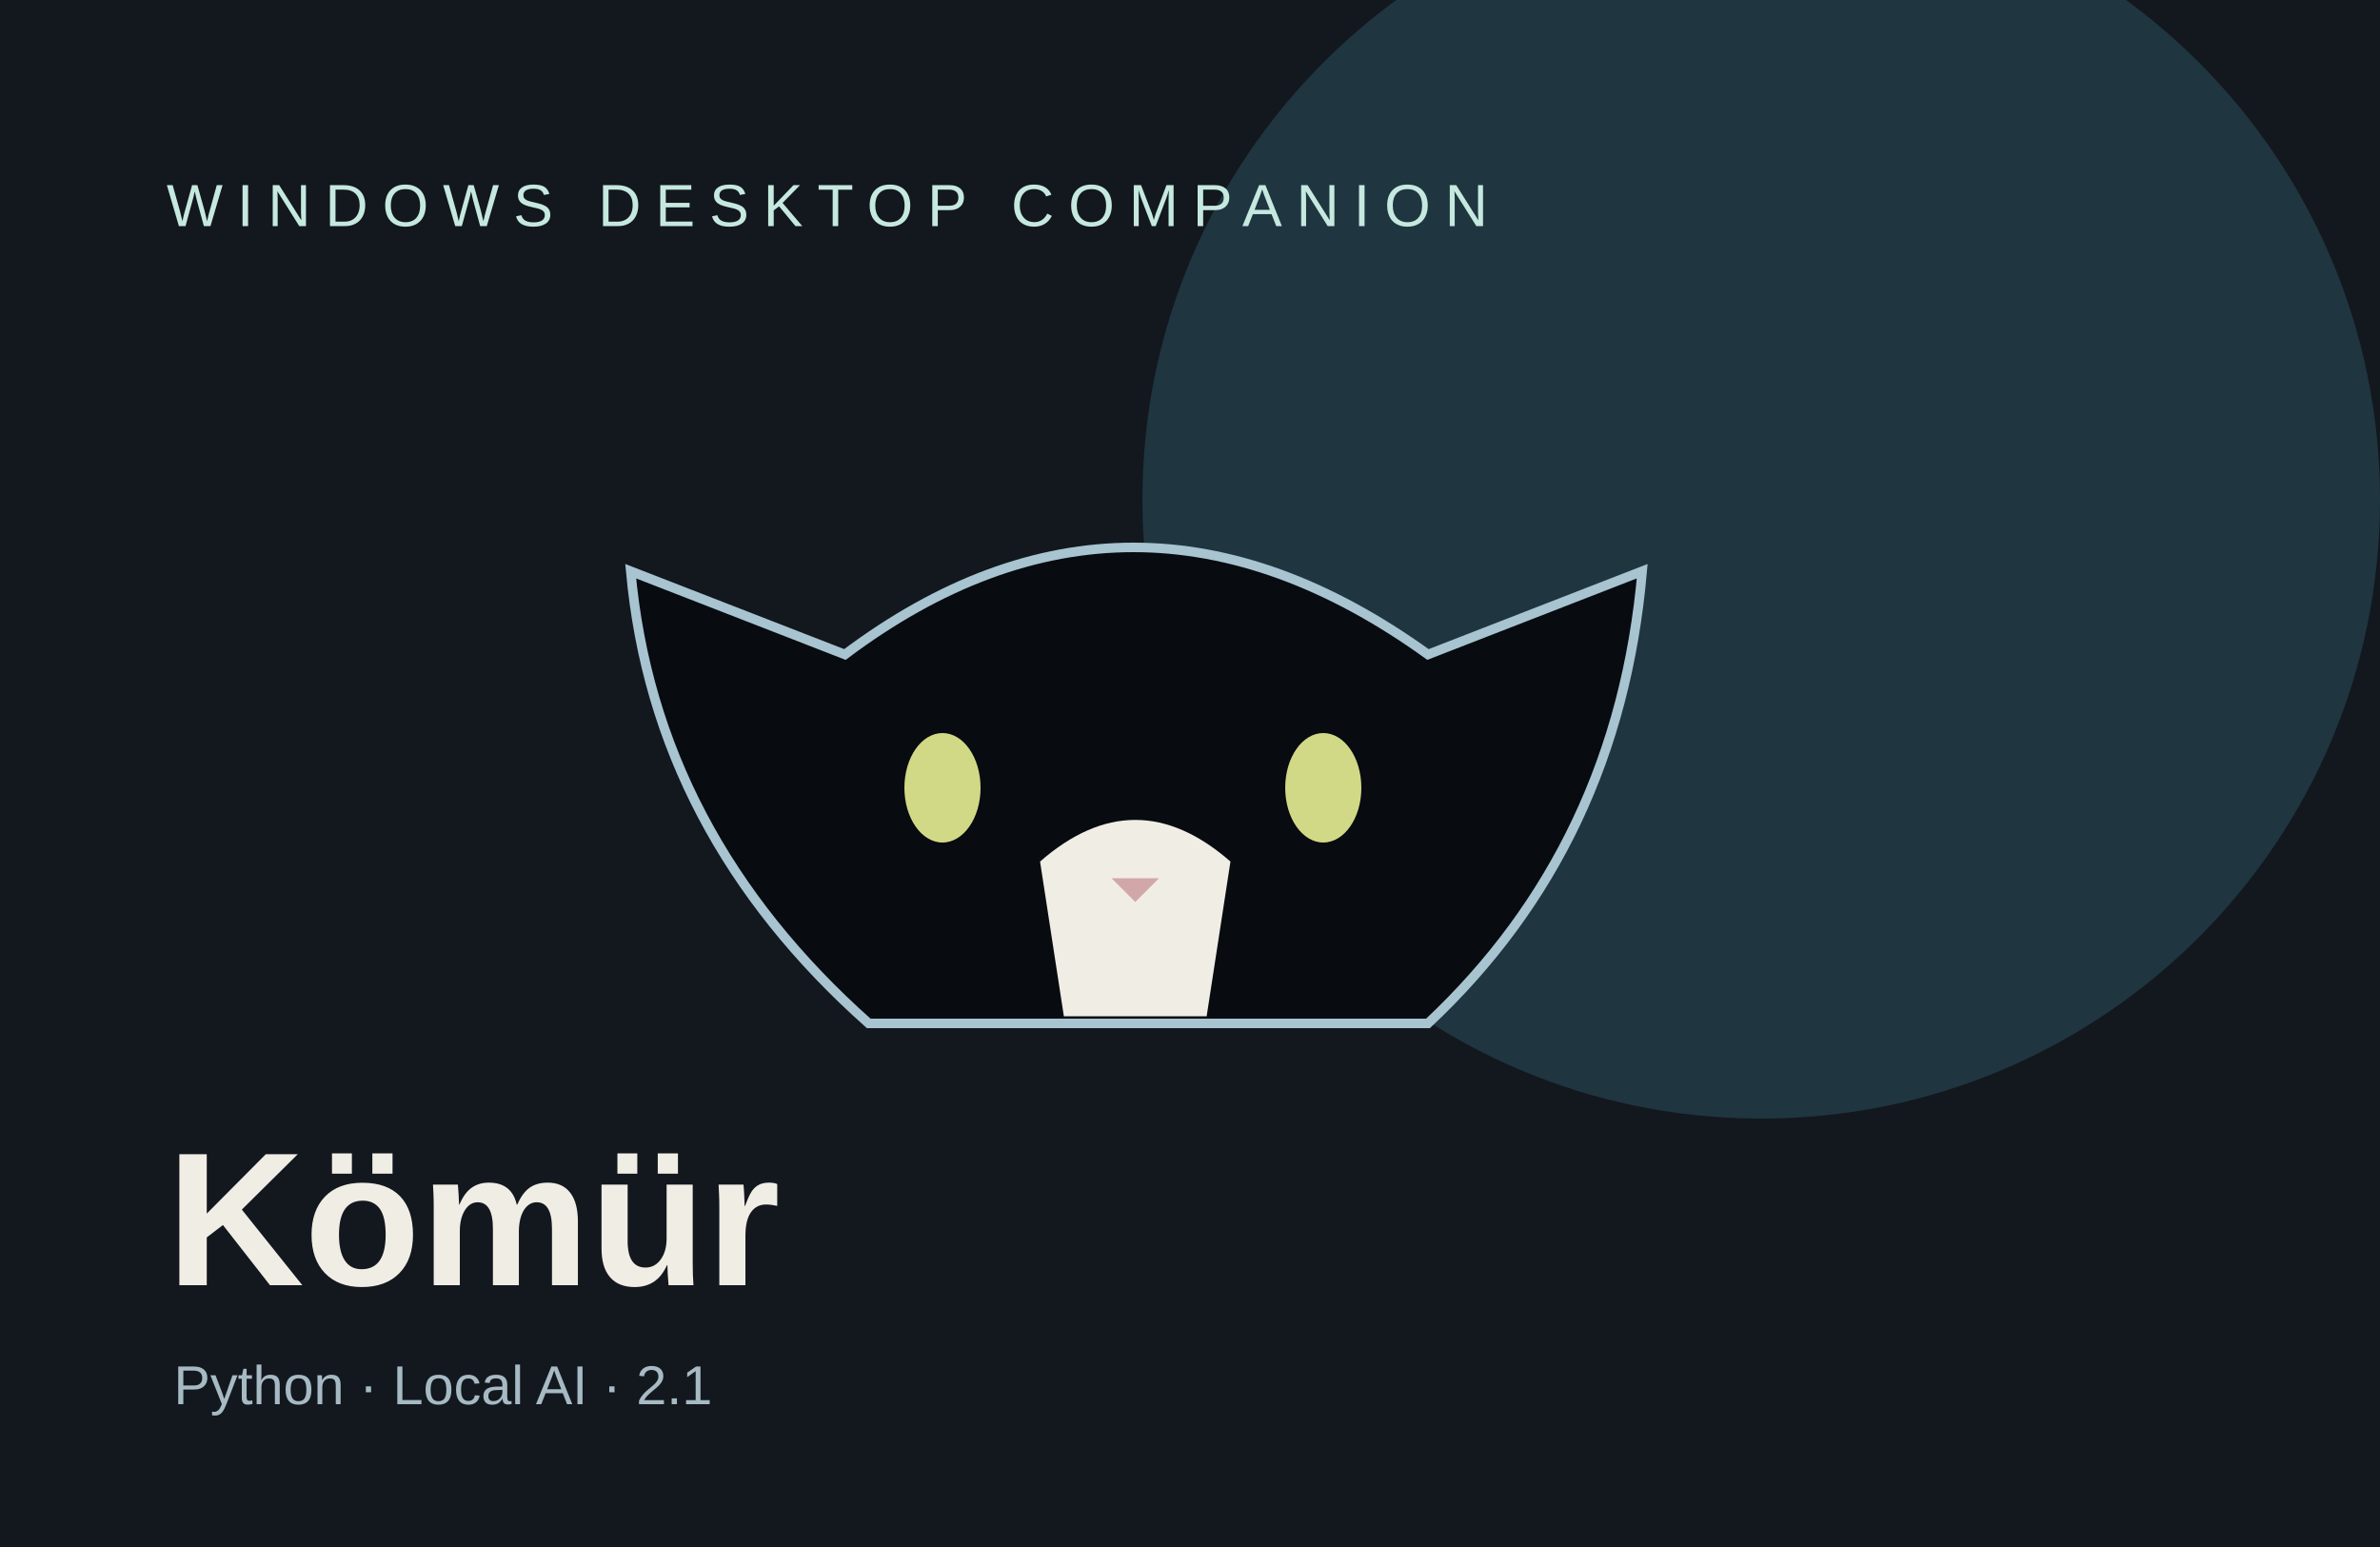
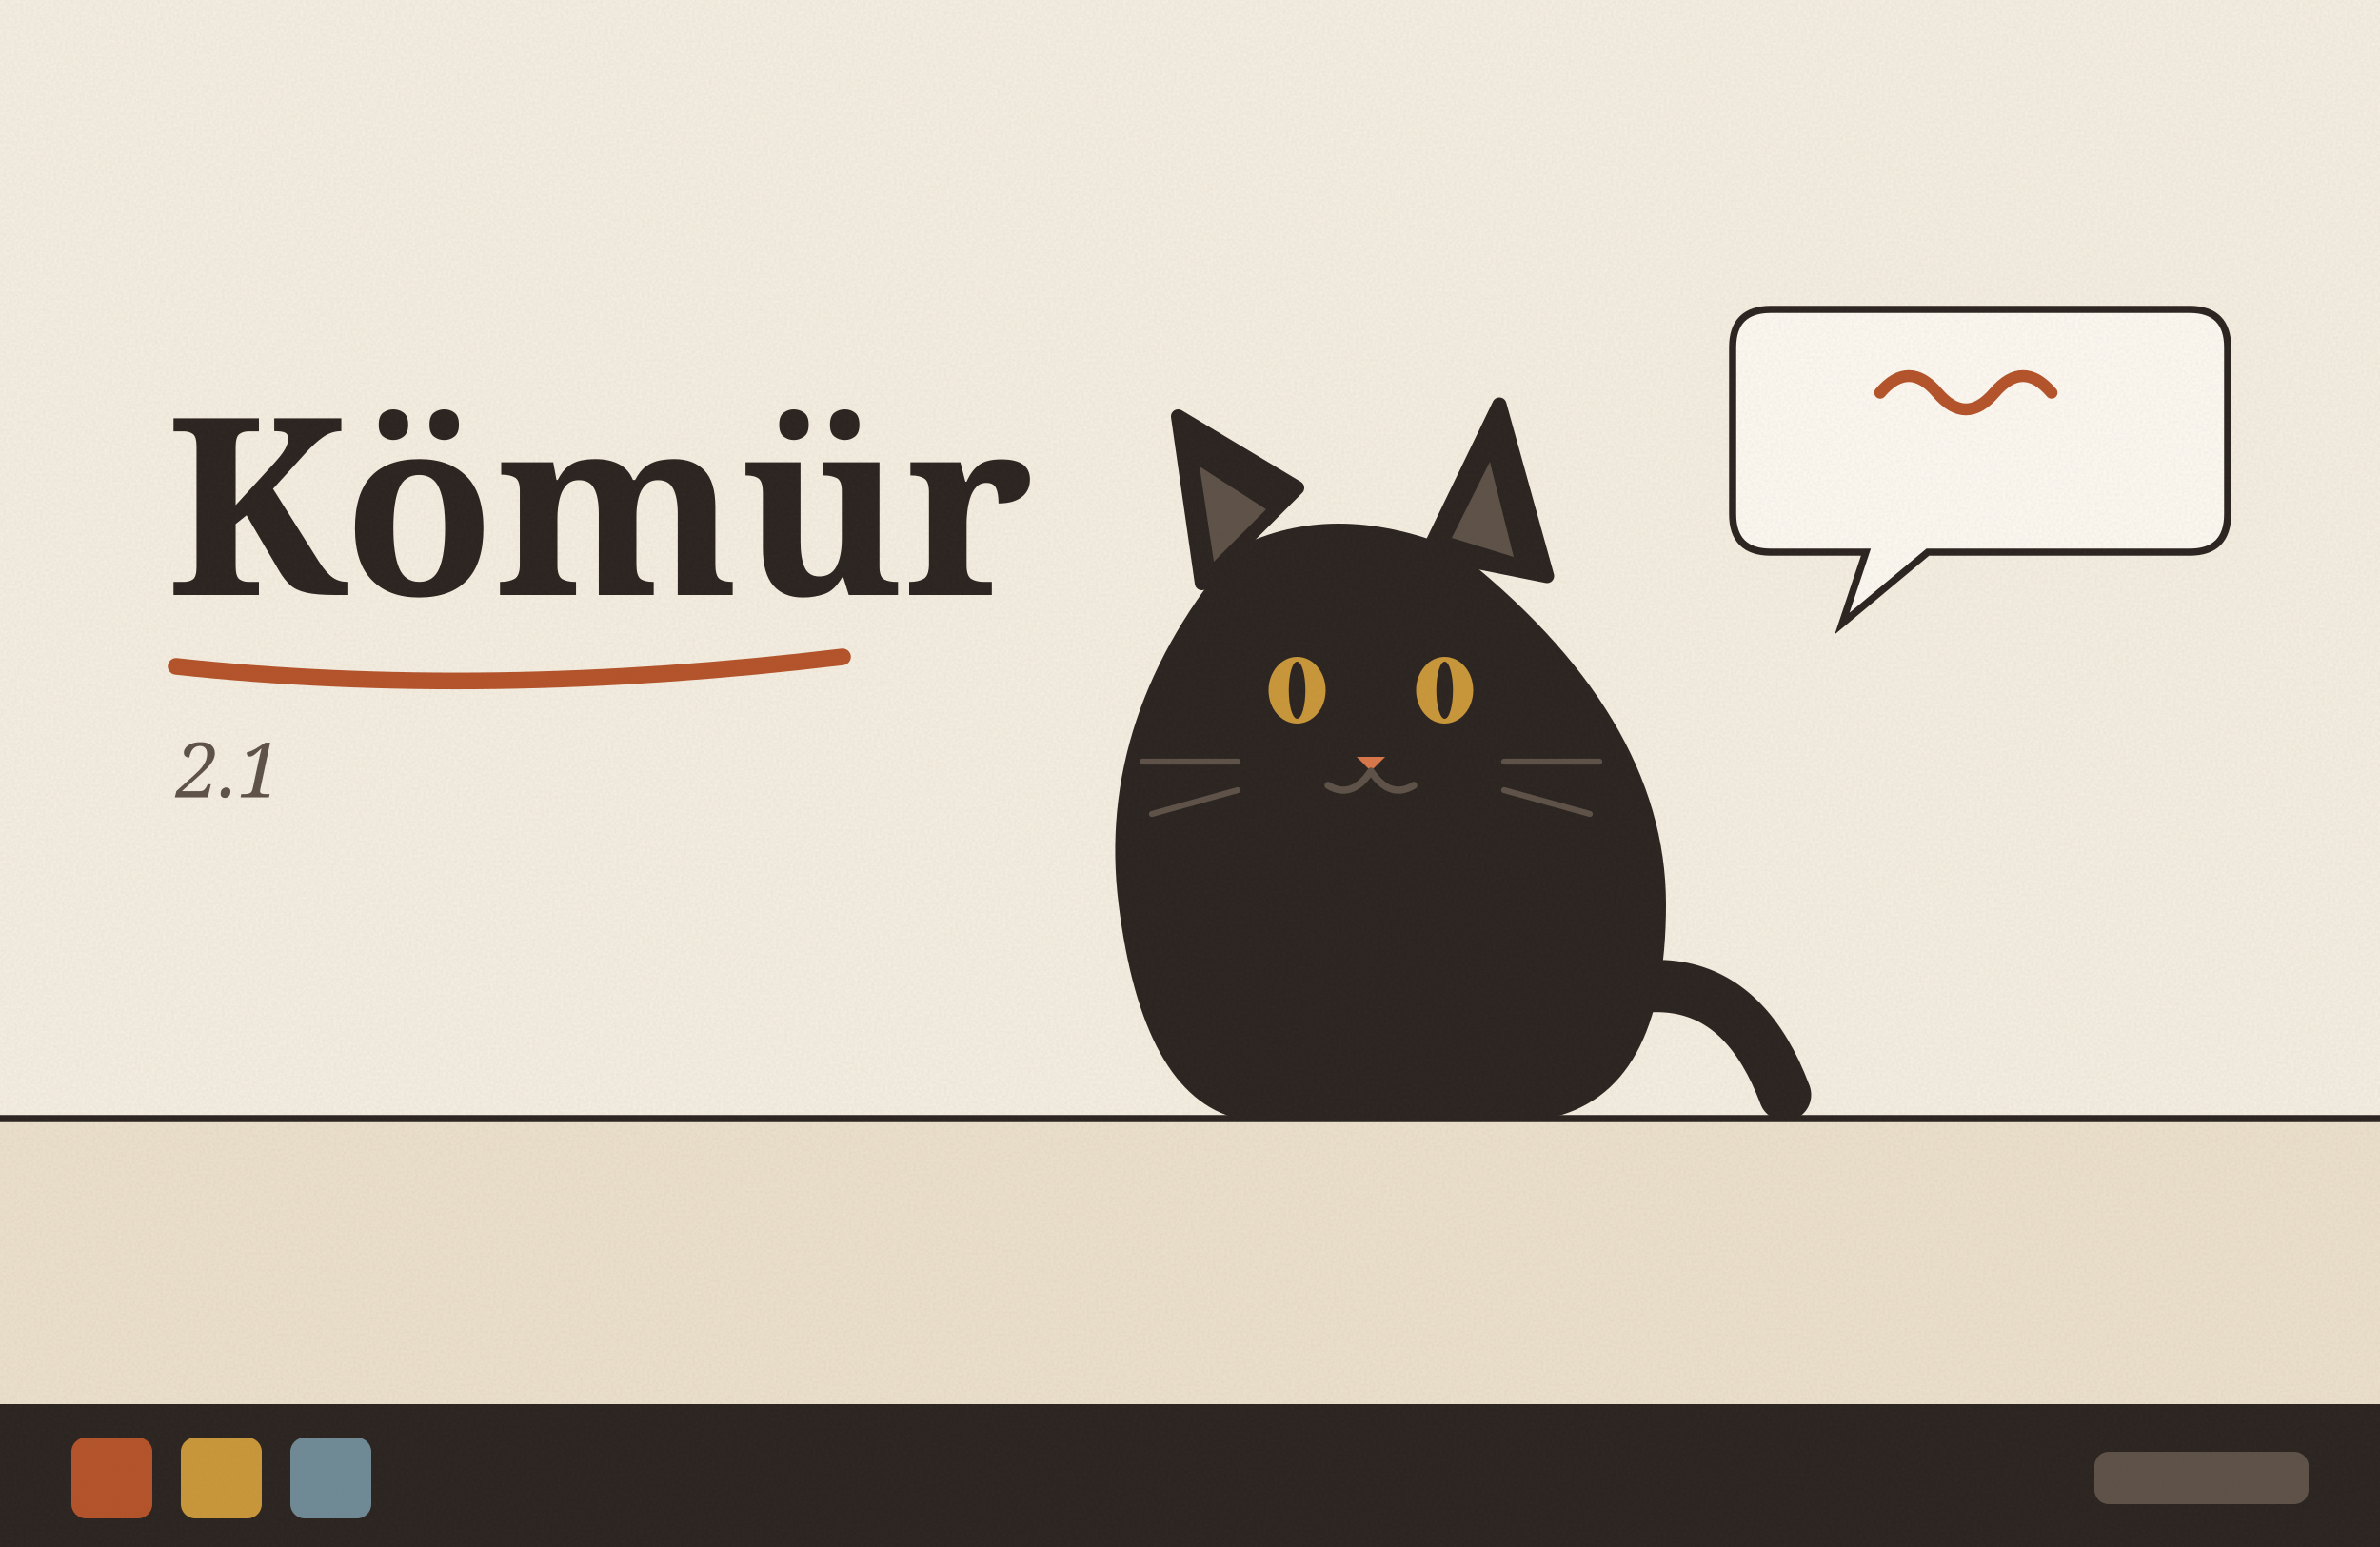
- <svg xmlns="http://www.w3.org/2000/svg" viewBox="0 0 1000 650">
-   <rect width="1000" height="650" fill="#13171e" />
-   <circle cx="740" cy="210" r="260" fill="#1f3540" />
-   <path d="M365 430q-90-80-100-190l90 35q120-90 245 0l90-35q-10 115-90 190z" fill="#080b10" stroke="#a7c4d0" stroke-width="4" />
-   <path d="M437 362q40-35 80 0l-10 65h-60z" fill="#f0ede5" />
-   <ellipse cx="396" cy="331" rx="16" ry="23" fill="#d2d986" />
-   <ellipse cx="556" cy="331" rx="16" ry="23" fill="#d2d986" />
-   <path d="m467 369 10 10 10-10" fill="#d2a7aa" />
-   <text x="70" y="95" fill="#c5e8df" font-family="Arial,sans-serif" font-size="25" letter-spacing="6">WINDOWS DESKTOP COMPANION</text>
-   <text x="70" y="540" fill="#f0ede5" font-family="Arial,sans-serif" font-size="80" font-weight="700">Kömür</text>
-   <text x="73" y="590" fill="#a6bac4" font-family="Arial,sans-serif" font-size="23">Python · Local AI · 2.1</text>
+ <svg xmlns="http://www.w3.org/2000/svg" viewBox="0 0 1000 650" role="img">
+   <defs>
+     <filter id="g" x="0" y="0" width="100%" height="100%">
+       <feTurbulence type="fractalNoise" baseFrequency=".85" numOctaves="2" seed="4" />
+       <feColorMatrix values="0 0 0 0 .17 0 0 0 0 .14 0 0 0 0 .12 0 0 0 .9 -.25" />
+     </filter>
+   </defs>
+   <rect width="1000" height="650" fill="#F3ECDF" />
+   <rect x="0" y="470" width="1000" height="180" fill="#EADFCB" />
+   <rect x="0" y="590" width="1000" height="60" fill="#2B2420" />
+   <path d="M0 470h1000" stroke="#2B2420" stroke-width="3" />
+   <rect x="30" y="604" width="34" height="34" rx="6" fill="#B4532A" />
+   <rect x="76" y="604" width="34" height="34" rx="6" fill="#C9973A" />
+   <rect x="122" y="604" width="34" height="34" rx="6" fill="#6F8A96" />
+   <rect x="880" y="610" width="90" height="22" rx="6" fill="#5E5248" />
+   <path d="M630 440q90-60 120 20" fill="none" stroke="#2B2420" stroke-width="22" stroke-linecap="round" />
+   <path d="M520 470q-40-10-50-90t50-150q40-20 90 0 90 70 90 150t-50 90z" fill="#2B2420" />
+   <path d="M505 245l-10-70 50 30zM600 232l30-62 20 72z" fill="#2B2420" stroke="#2B2420" stroke-width="6" stroke-linejoin="round" />
+   <path d="M510 236l-6-40 28 18zM610 226l16-32 10 40z" fill="#5E5248" />
+   <ellipse cx="545" cy="290" rx="12" ry="14" fill="#C9973A" />
+   <ellipse cx="607" cy="290" rx="12" ry="14" fill="#C9973A" />
+   <ellipse cx="545" cy="290" rx="3.5" ry="12" fill="#2B2420" />
+   <ellipse cx="607" cy="290" rx="3.5" ry="12" fill="#2B2420" />
+   <path d="M570 318l6 6 6-6z" fill="#D9774A" />
+   <path d="M576 324q-8 12-18 6M576 324q8 12 18 6" stroke="#5E5248" stroke-width="3" fill="none" stroke-linecap="round" />
+   <path d="M520 320h-40M520 332l-36 10M632 320h40M632 332l36 10" stroke="#5E5248" stroke-width="2.5" stroke-linecap="round" />
+   <path d="M780 130h160q16 0 16 16v70q0 16-16 16h-110l-36 30 10-30h-40q-16 0-16-16v-70q0-16 16-16z" fill="#FBF7EF" stroke="#2B2420" stroke-width="3" transform="translate(-20 0)" />
+   <path d="M810 165q12-14 24 0t24 0t24 0" stroke="#B4532A" stroke-width="5" fill="none" stroke-linecap="round" transform="translate(-20 0)" />
+   <text x="70" y="250" font-family="Fraunces,Georgia,serif" font-weight="800" font-size="104" fill="#2B2420">Kömür</text>
+   <path d="M74 280q130 14 280-4" stroke="#B4532A" stroke-width="7" fill="none" stroke-linecap="round" />
+   <text x="74" y="335" font-family="Fraunces,Georgia,serif" font-style="italic" font-size="32" fill="#5E5248">2.1</text>
+   <rect width="1000" height="650" filter="url(#g)" opacity="0.12" />
</svg>
